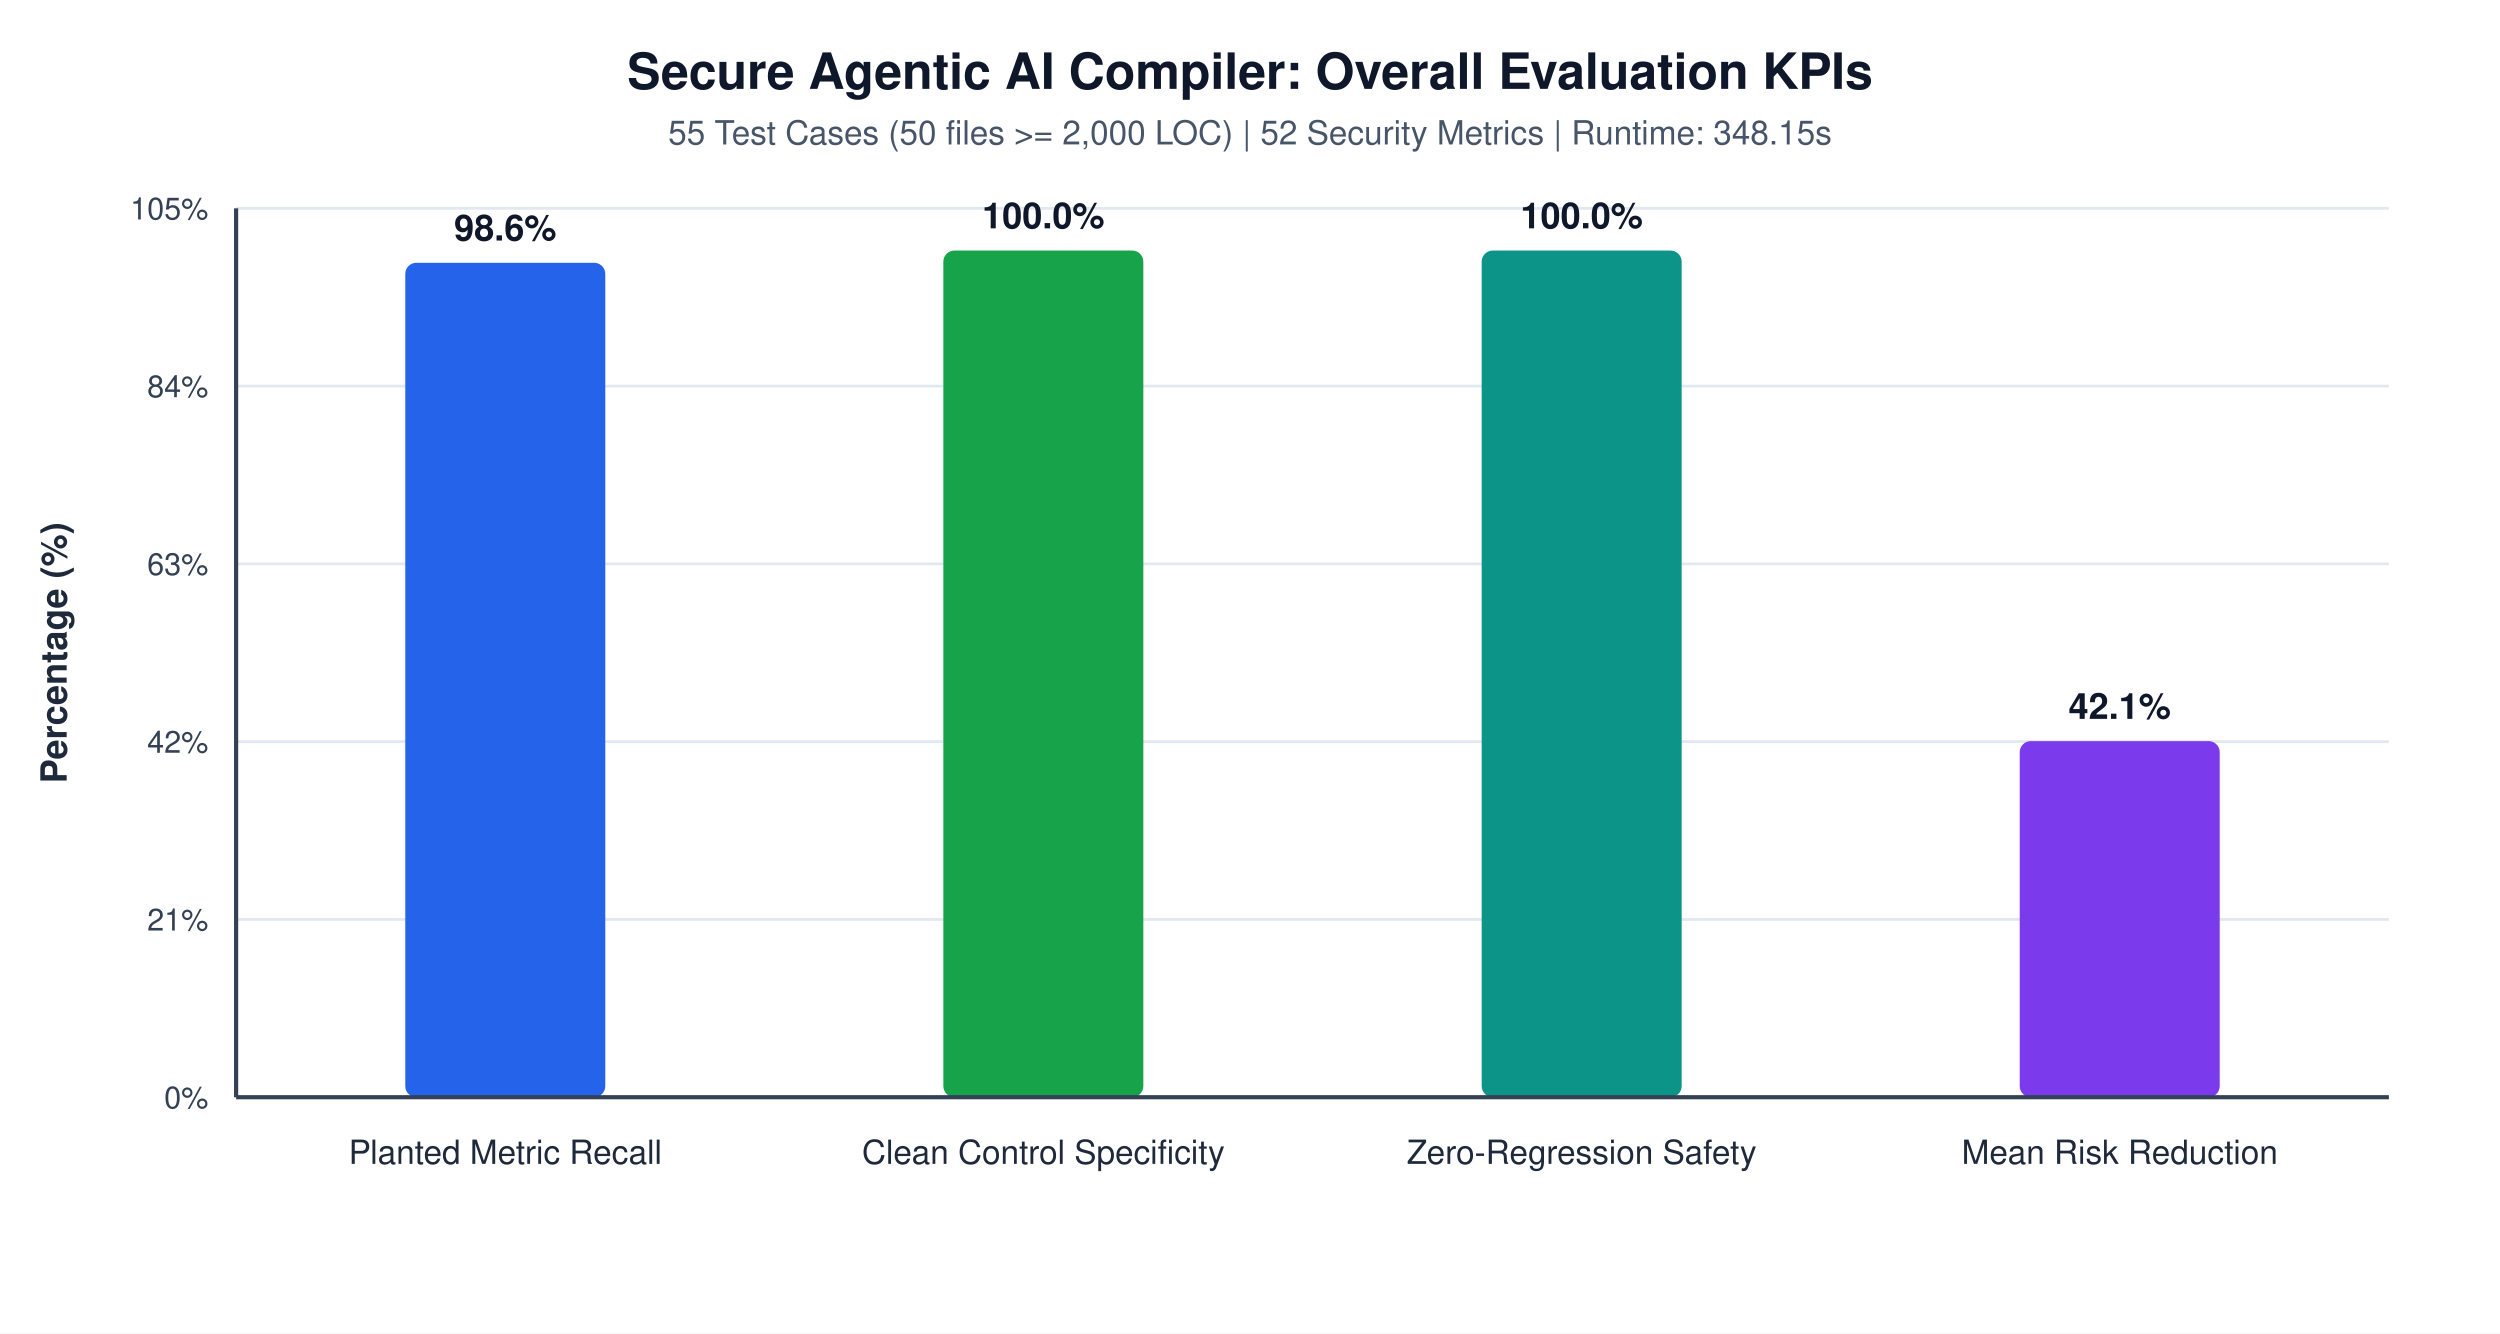
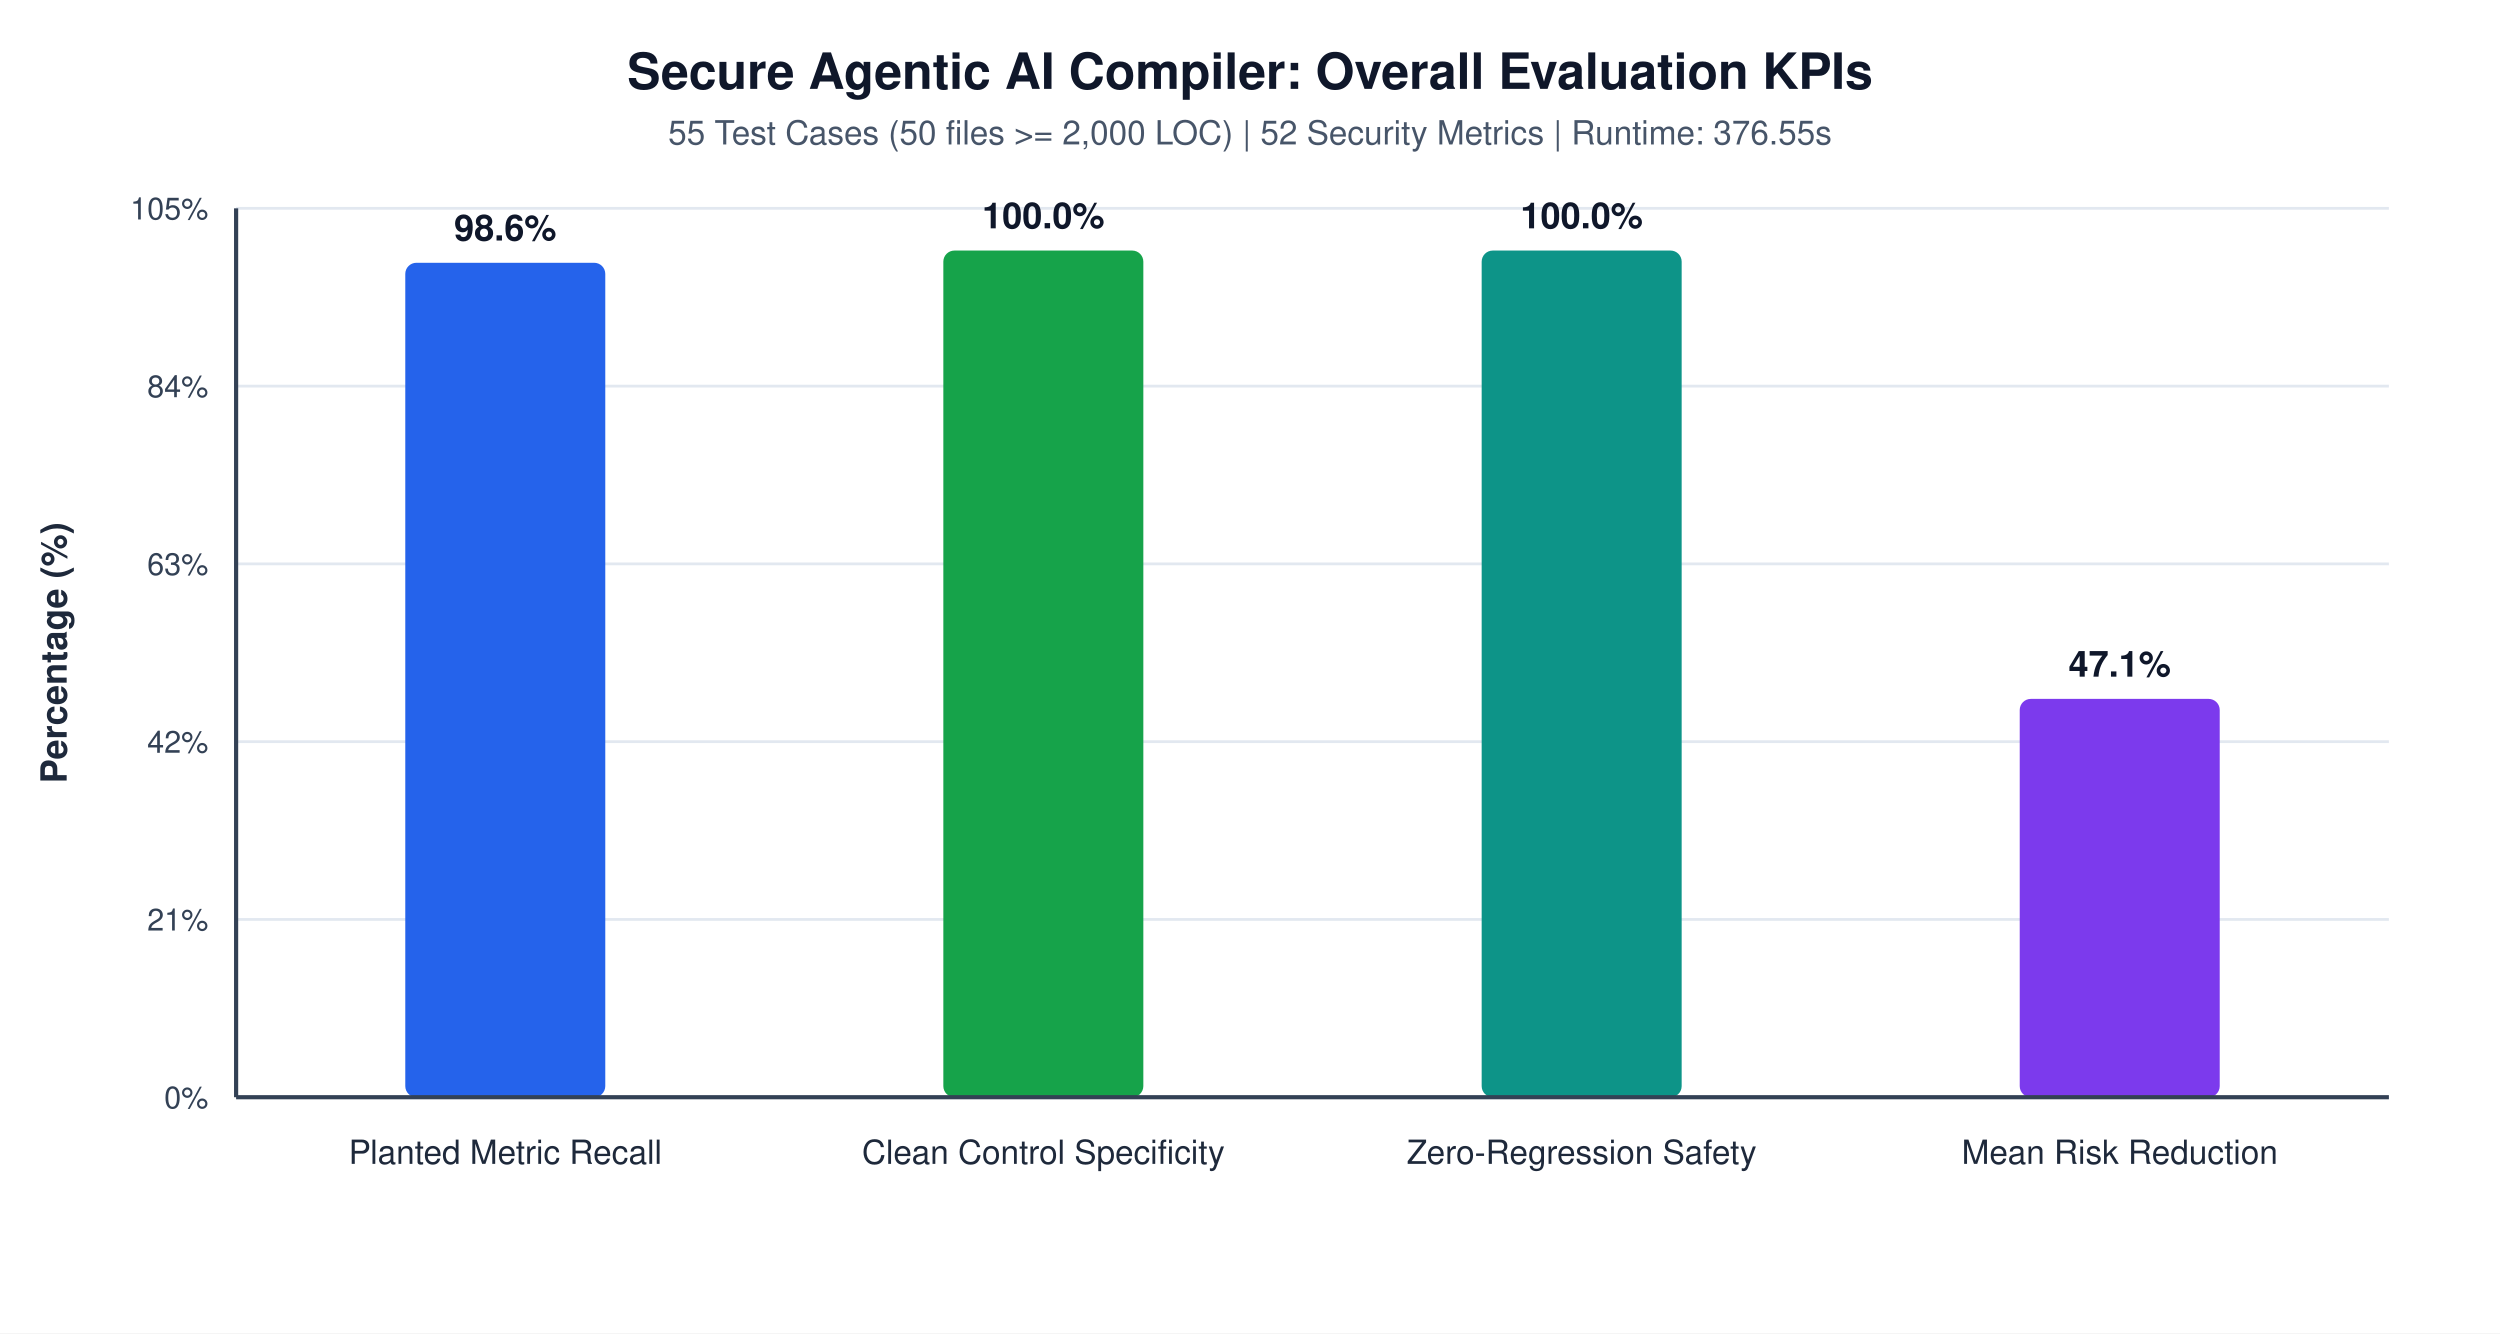
<svg xmlns="http://www.w3.org/2000/svg" width="900" height="480" viewBox="0 0 900 480">
  <rect width="100%" height="100%" fill="#ffffff" />
  <text x="450.0" y="32" text-anchor="middle" font-family="Helvetica,Arial,sans-serif" font-size="18" font-weight="bold" fill="#0f172a">Secure Agentic AI Compiler: Overall Evaluation KPIs</text>
-   <text x="450.0" y="52" text-anchor="middle" font-family="Helvetica,Arial,sans-serif" font-size="12" fill="#475569">55 Test Cases (50 files &gt;= 2,000 LOC) | 52 Security Metrics | Runtime: 348.15s</text>
+   <text x="450.0" y="52" text-anchor="middle" font-family="Helvetica,Arial,sans-serif" font-size="12" fill="#475569">55 Test Cases (50 files &gt;= 2,000 LOC) | 52 Security Metrics | Runtime: 376.55s</text>
  <line x1="85" y1="395.0" x2="860" y2="395.0" stroke="#e2e8f0" />
  <text x="75" y="399.0" text-anchor="end" font-family="Helvetica,Arial,sans-serif" font-size="11" fill="#334155">0%</text>
  <line x1="85" y1="331.0" x2="860" y2="331.0" stroke="#e2e8f0" />
  <text x="75" y="335.0" text-anchor="end" font-family="Helvetica,Arial,sans-serif" font-size="11" fill="#334155">21%</text>
  <line x1="85" y1="267.0" x2="860" y2="267.0" stroke="#e2e8f0" />
  <text x="75" y="271.0" text-anchor="end" font-family="Helvetica,Arial,sans-serif" font-size="11" fill="#334155">42%</text>
  <line x1="85" y1="203.0" x2="860" y2="203.0" stroke="#e2e8f0" />
  <text x="75" y="207.0" text-anchor="end" font-family="Helvetica,Arial,sans-serif" font-size="11" fill="#334155">63%</text>
  <line x1="85" y1="139.0" x2="860" y2="139.0" stroke="#e2e8f0" />
  <text x="75" y="143.0" text-anchor="end" font-family="Helvetica,Arial,sans-serif" font-size="11" fill="#334155">84%</text>
  <line x1="85" y1="75.0" x2="860" y2="75.0" stroke="#e2e8f0" />
  <text x="75" y="79.0" text-anchor="end" font-family="Helvetica,Arial,sans-serif" font-size="11" fill="#334155">105%</text>
  <rect x="145.9" y="94.6" width="72.0" height="300.4" fill="#2563eb" rx="4" />
  <text x="181.9" y="86.6" text-anchor="middle" font-family="Helvetica,Arial,sans-serif" font-size="13" font-weight="bold" fill="#0f172a">98.6%</text>
  <text x="181.9" y="419" text-anchor="middle" font-family="Helvetica,Arial,sans-serif" font-size="12" fill="#1e293b">Planted Metric Recall</text>
  <rect x="339.6" y="90.2" width="72.0" height="304.8" fill="#16a34a" rx="4" />
  <text x="375.6" y="82.2" text-anchor="middle" font-family="Helvetica,Arial,sans-serif" font-size="13" font-weight="bold" fill="#0f172a">100.0%</text>
  <text x="375.6" y="419" text-anchor="middle" font-family="Helvetica,Arial,sans-serif" font-size="12" fill="#1e293b">Clean Control Specificity</text>
  <rect x="533.4" y="90.2" width="72.0" height="304.8" fill="#0d9488" rx="4" />
  <text x="569.4" y="82.2" text-anchor="middle" font-family="Helvetica,Arial,sans-serif" font-size="13" font-weight="bold" fill="#0f172a">100.0%</text>
  <text x="569.4" y="419" text-anchor="middle" font-family="Helvetica,Arial,sans-serif" font-size="12" fill="#1e293b">Zero-Regression Safety</text>
-   <rect x="727.1" y="266.8" width="72.0" height="128.2" fill="#7c3aed" rx="4" />
-   <text x="763.1" y="258.8" text-anchor="middle" font-family="Helvetica,Arial,sans-serif" font-size="13" font-weight="bold" fill="#0f172a">42.1%</text>
+   <rect x="727.1" y="251.6" width="72.0" height="143.4" fill="#7c3aed" rx="4" />
+   <text x="763.1" y="243.6" text-anchor="middle" font-family="Helvetica,Arial,sans-serif" font-size="13" font-weight="bold" fill="#0f172a">47.1%</text>
  <text x="763.1" y="419" text-anchor="middle" font-family="Helvetica,Arial,sans-serif" font-size="12" fill="#1e293b">Mean Risk Reduction</text>
  <line x1="85" y1="75" x2="85" y2="395" stroke="#334155" stroke-width="1.5" />
  <line x1="85" y1="395" x2="860" y2="395" stroke="#334155" stroke-width="1.5" />
  <text x="24" y="235.0" text-anchor="middle" font-family="Helvetica,Arial,sans-serif" font-size="13" font-weight="bold" fill="#1e293b" transform="rotate(-90 24 235.0)">Percentage (%)</text>
</svg>
